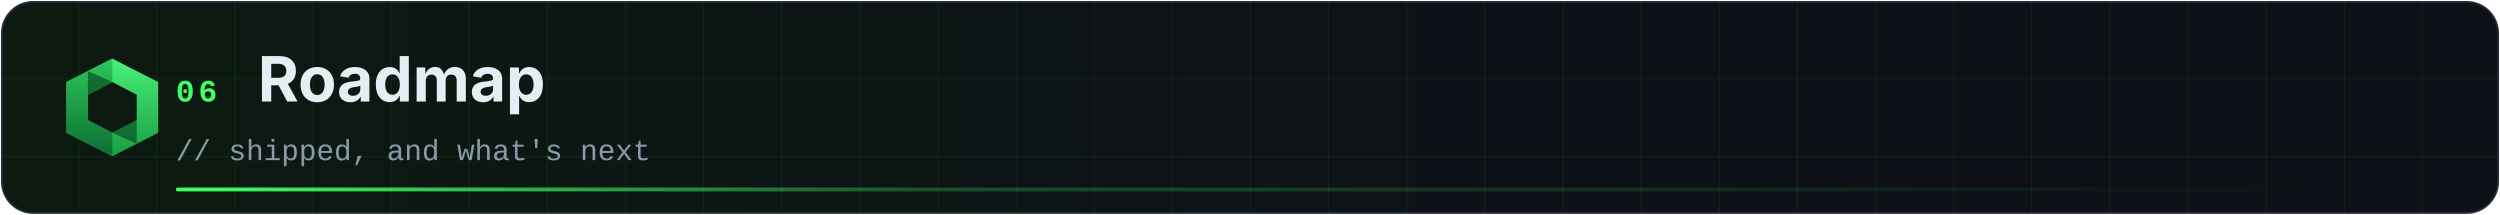
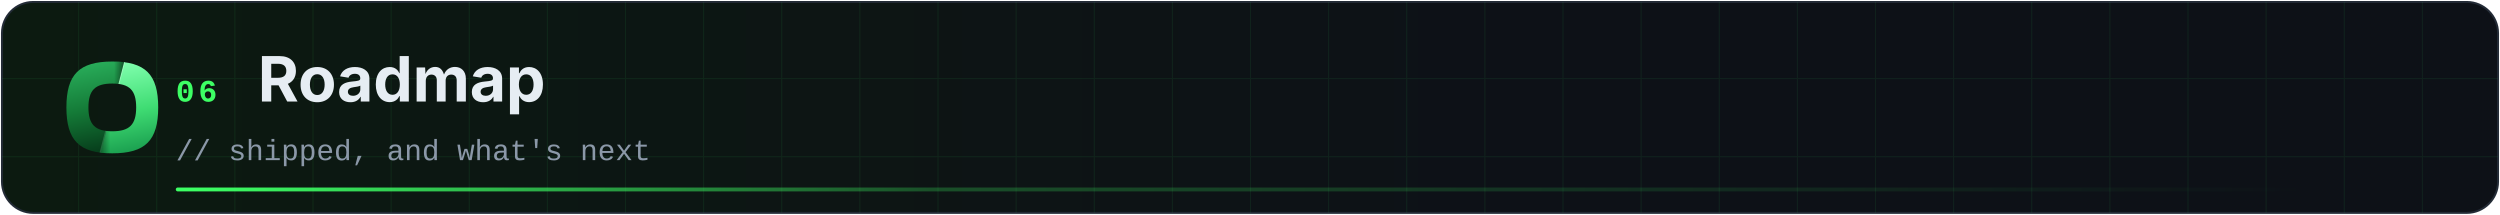
<svg xmlns="http://www.w3.org/2000/svg" viewBox="0 0 1280 110" width="1280" height="110" role="img" aria-label="Roadmap">
  <defs>
    <linearGradient id="hl" x1="0" x2="1">
      <stop offset="0" stop-color="#3dff64" />
      <stop offset=".35" stop-color="#3dff64" stop-opacity=".25" />
      <stop offset="1" stop-color="#3dff64" stop-opacity="0" />
    </linearGradient>
    <linearGradient id="hb" x1="0" x2="1">
      <stop offset="0" stop-color="#0c1a10" />
      <stop offset=".6" stop-color="#0d1117" />
      <stop offset="1" stop-color="#0d1117" />
    </linearGradient>
    <pattern id="grid" width="40" height="40" patternUnits="userSpaceOnUse">
      <path d="M40 0H0V40" fill="none" stroke="#3dff64" stroke-opacity=".07" stroke-width="1" />
    </pattern>
  </defs>
  <rect x="1" y="1" width="1278" height="108" rx="16" fill="url(#hb)" stroke="#232b36" />
  <rect x="1" y="1" width="1278" height="108" rx="16" fill="url(#grid)" />
  <g transform="translate(39.0 30) scale(0.5)">
-     <defs>
-       <linearGradient id="oxR" x1="0" y1="0" x2="0" y2="100" gradientUnits="userSpaceOnUse">
-         <stop offset="0" stop-color="#4af078" />
-         <stop offset="1" stop-color="#169e45" />
-       </linearGradient>
-       <linearGradient id="oxL" x1="0" y1="0" x2="0" y2="100" gradientUnits="userSpaceOnUse">
-         <stop offset="0" stop-color="#2cc85a" />
-         <stop offset="1" stop-color="#0c6e30" />
-       </linearGradient>
-       <clipPath id="oxH">
-         <rect x="-10" y="0" width="47" height="100" />
-       </clipPath>
-     </defs>
-     <path fill="url(#oxR)" fill-rule="evenodd" d="M37 0 84 24v52L37 100-10 76V24zm0 24-25 13v26l25 13 25-13V37z" />
-     <path fill="url(#oxL)" fill-rule="evenodd" clip-path="url(#oxH)" d="M37 0 84 24v52L37 100-10 76V24zm0 24-25 13v26l25 13 25-13V37z" />
-     <path fill="#063d1a" fill-opacity=".59" d="M12 12.8 37 24 12 37zM62 63 37 76 62 87.2z" />
+     <g transform="translate(-10 3) scale(0.94)">
+       <defs>
+         <linearGradient id="oL" gradientUnits="userSpaceOnUse" x1="0" y1="0" x2="20" y2="100">
+           <stop offset="0" stop-color="#2bb35e" />
+           <stop offset=".55" stop-color="#147a37" />
+           <stop offset="1" stop-color="#073f1c" />
+         </linearGradient>
+         <linearGradient id="oR" gradientUnits="userSpaceOnUse" x1="80" y1="0" x2="100" y2="100">
+           <stop offset="0" stop-color="#7dfdab" />
+           <stop offset=".5" stop-color="#3fdc73" />
+           <stop offset="1" stop-color="#15964a" />
+         </linearGradient>
+         <linearGradient id="oS1" gradientUnits="userSpaceOnUse" x1="52" y1="0" x2="63" y2="0">
+           <stop offset="0" stop-color="#021a0a" stop-opacity="0" />
+           <stop offset="1" stop-color="#021a0a" stop-opacity=".6" />
+         </linearGradient>
+         <linearGradient id="oS2" gradientUnits="userSpaceOnUse" x1="37" y1="0" x2="48" y2="0">
+           <stop offset="0" stop-color="#021a0a" stop-opacity=".5" />
+           <stop offset="1" stop-color="#021a0a" stop-opacity="0" />
+         </linearGradient>
+         <clipPath id="ocl">
+           <path d="M-8 -8L65.08 -8L34.92 108L-8 108Z" />
+         </clipPath>
+         <clipPath id="ocr">
+           <path d="M65.08 -8L108 -8L108 108L34.92 108Z" />
+         </clipPath>
+         <clipPath id="oring">
+           <path clip-rule="evenodd" d="M50.0 0C86.0 0 100 14.0 100 50.0C100 86.0 86.0 100 50.0 100C14.0 100 0 86.0 0 50.0C0 14.0 14.0 0 50.0 0ZM50.0 24C68.72 24 76 31.28 76 50.0C76 68.72 68.72 76 50.0 76C31.28 76 24 68.72 24 50.0C24 31.28 31.28 24 50.0 24Z" />
+         </clipPath>
+       </defs>
+       <g clip-path="url(#oring)">
+         <path fill="url(#oL)" clip-path="url(#ocl)" d="M-8 -8H108V108H-8Z" />
+         <path fill="url(#oR)" clip-path="url(#ocr)" d="M-8 -8H108V108H-8Z" />
+         <path fill="url(#oS1)" d="M54.08 -8L65.08 -8L55.20 30L44.20 30Z" />
+         <path fill="#c8ffdc" fill-opacity=".45" d="M65.08 -8L66.18 -8L56.30 30L55.20 30Z" />
+         <path fill="url(#oS2)" d="M44.80 70L55.80 70L45.92 108L34.92 108Z" />
+         <path fill="#7ff0a8" fill-opacity=".22" d="M43.70 70L44.80 70L34.92 108L33.82 108Z" />
+       </g>
+     </g>
  </g>
  <text x="90" y="52" fill="#3dff64" font-family="'JetBrains Mono','Cascadia Code','SF Mono',Consolas,Menlo,'Liberation Mono',monospace" font-size="16" font-weight="700" letter-spacing="2">06</text>
  <text x="132" y="52" fill="#e6edf3" font-family="'Segoe UI Variable Display','Segoe UI',Inter,-apple-system,BlinkMacSystemFont,'Helvetica Neue',Arial,sans-serif" font-size="32" font-weight="750">Roadmap</text>
  <text x="90" y="82" fill="#8b98a8" font-family="'JetBrains Mono','Cascadia Code','SF Mono',Consolas,Menlo,'Liberation Mono',monospace" font-size="15">// shipped, and what's next</text>
  <rect x="90" y="96" width="1100" height="2" rx="1" fill="url(#hl)" />
</svg>
